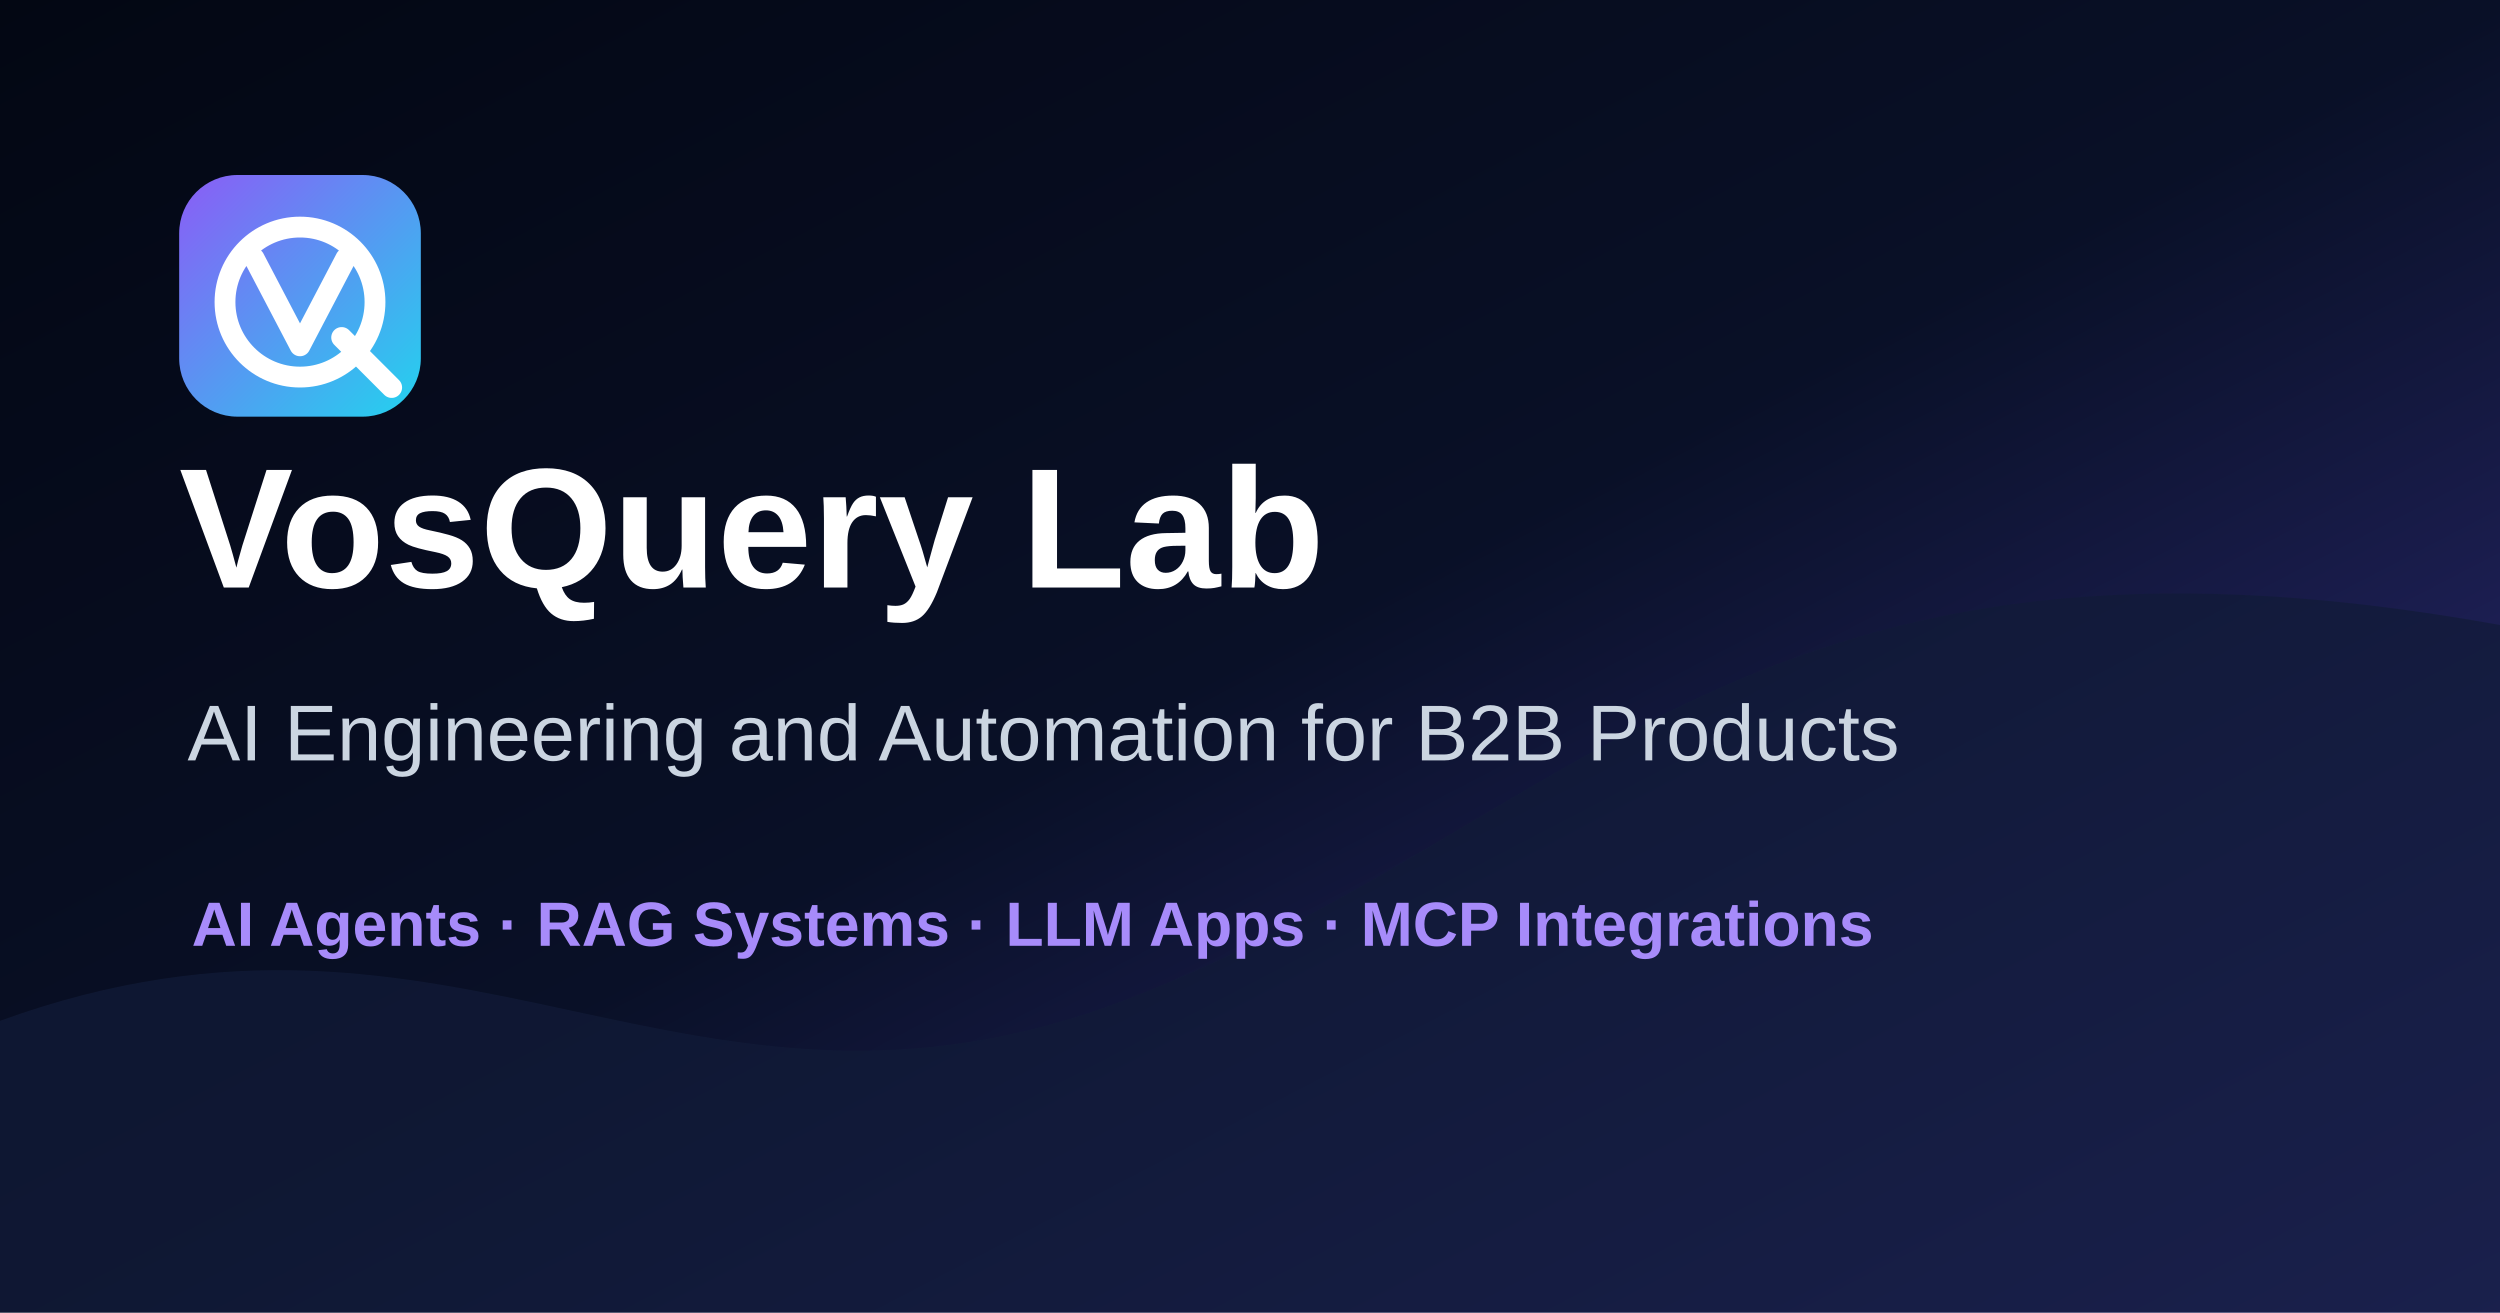
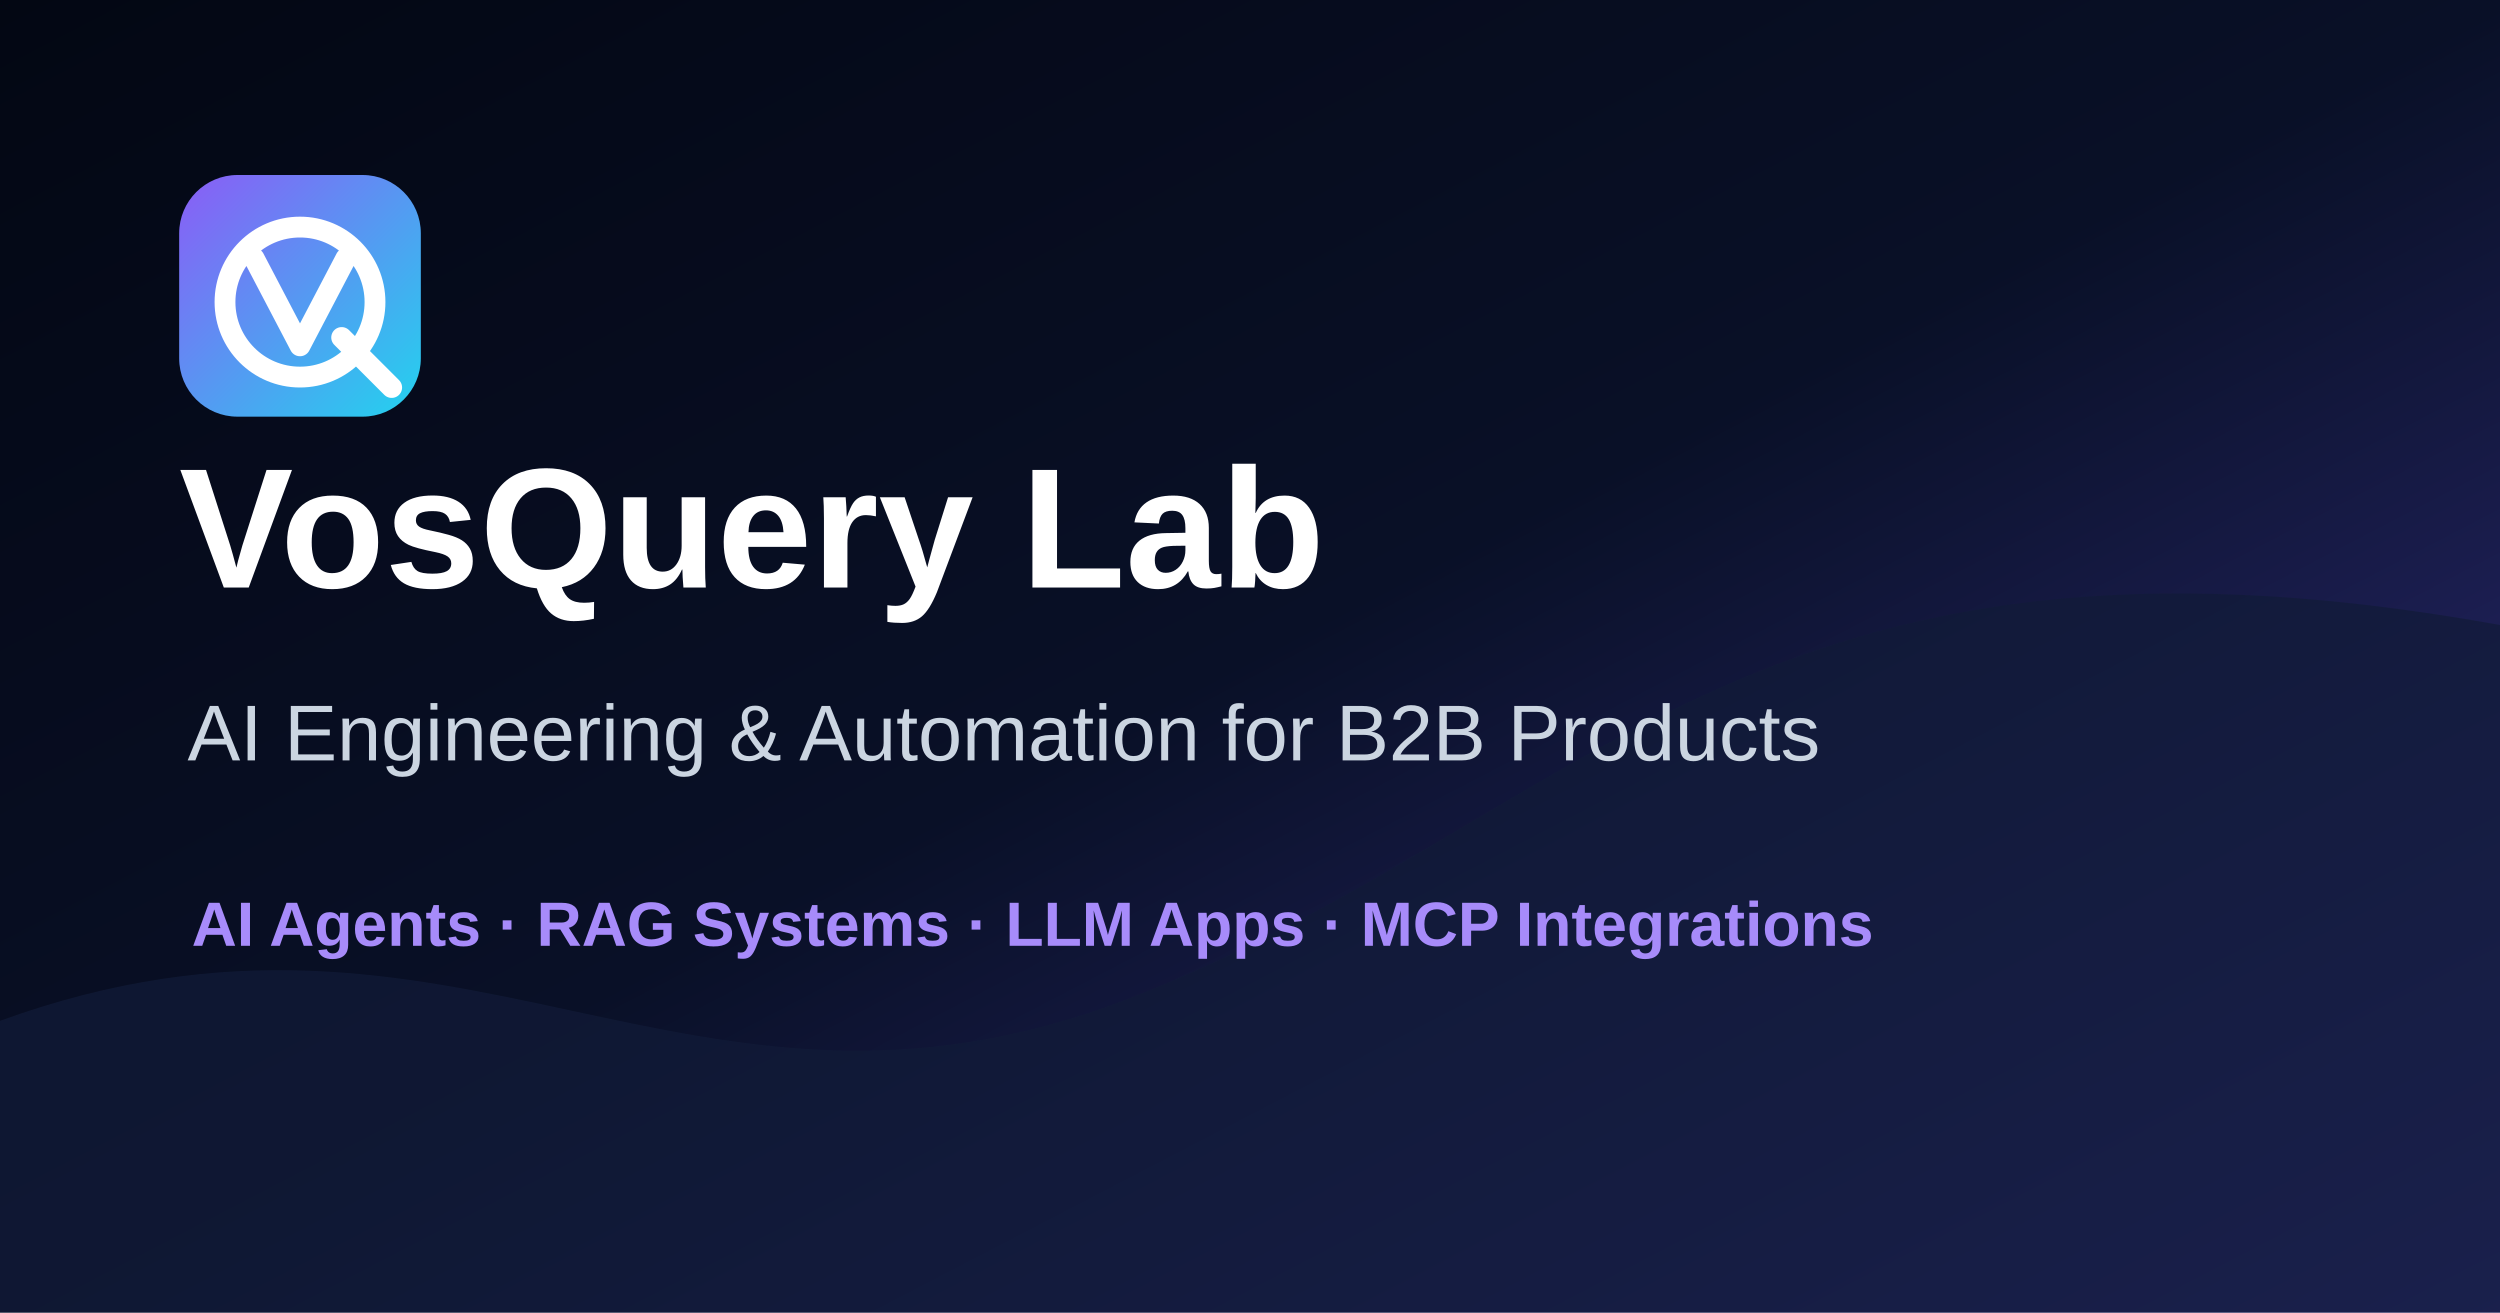
<svg xmlns="http://www.w3.org/2000/svg" width="1200" height="630" viewBox="0 0 1200 630">
  <defs>
    <linearGradient id="bg" x1="0" y1="0" x2="1" y2="1">
      <stop offset="0" stop-color="#030713" />
      <stop offset="0.5" stop-color="#091027" />
      <stop offset="1" stop-color="#312e81" />
    </linearGradient>
    <linearGradient id="mark" x1="0" y1="0" x2="1" y2="1">
      <stop offset="0" stop-color="#8b5cf6" />
      <stop offset="1" stop-color="#22d3ee" />
    </linearGradient>
  </defs>
  <rect width="1200" height="630" fill="url(#bg)" />
  <path d="M0 490 C220 410 330 560 540 480 C760 395 840 235 1200 300 L1200 630 L0 630 Z" fill="#111b38" opacity="0.72" />
  <g transform="translate(86 84)">
    <rect width="116" height="116" rx="28" fill="url(#mark)" />
    <path d="M58 25a36 36 0 1 0 0 72 36 36 0 0 0 0-72M36 40l22 42 22-42M78 78l24 24" stroke="#fff" stroke-width="10" stroke-linecap="round" stroke-linejoin="round" fill="none" />
  </g>
  <text x="86" y="282" fill="#ffffff" font-family="Arial, Helvetica, sans-serif" font-size="82" font-weight="700">VosQuery Lab</text>
-   <text x="90" y="365" fill="#cbd5e1" font-family="Arial, Helvetica, sans-serif" font-size="38" font-weight="500">AI Engineering and Automation for B2B Products</text>
+   <text x="90" y="365" fill="#cbd5e1" font-family="Arial, Helvetica, sans-serif" font-size="38" font-weight="500">AI Engineering &amp; Automation for B2B Products</text>
  <text x="92" y="454" fill="#a78bfa" font-family="Arial, Helvetica, sans-serif" font-size="30" font-weight="700">AI Agents · RAG Systems · LLM Apps · MCP Integrations</text>
</svg>
